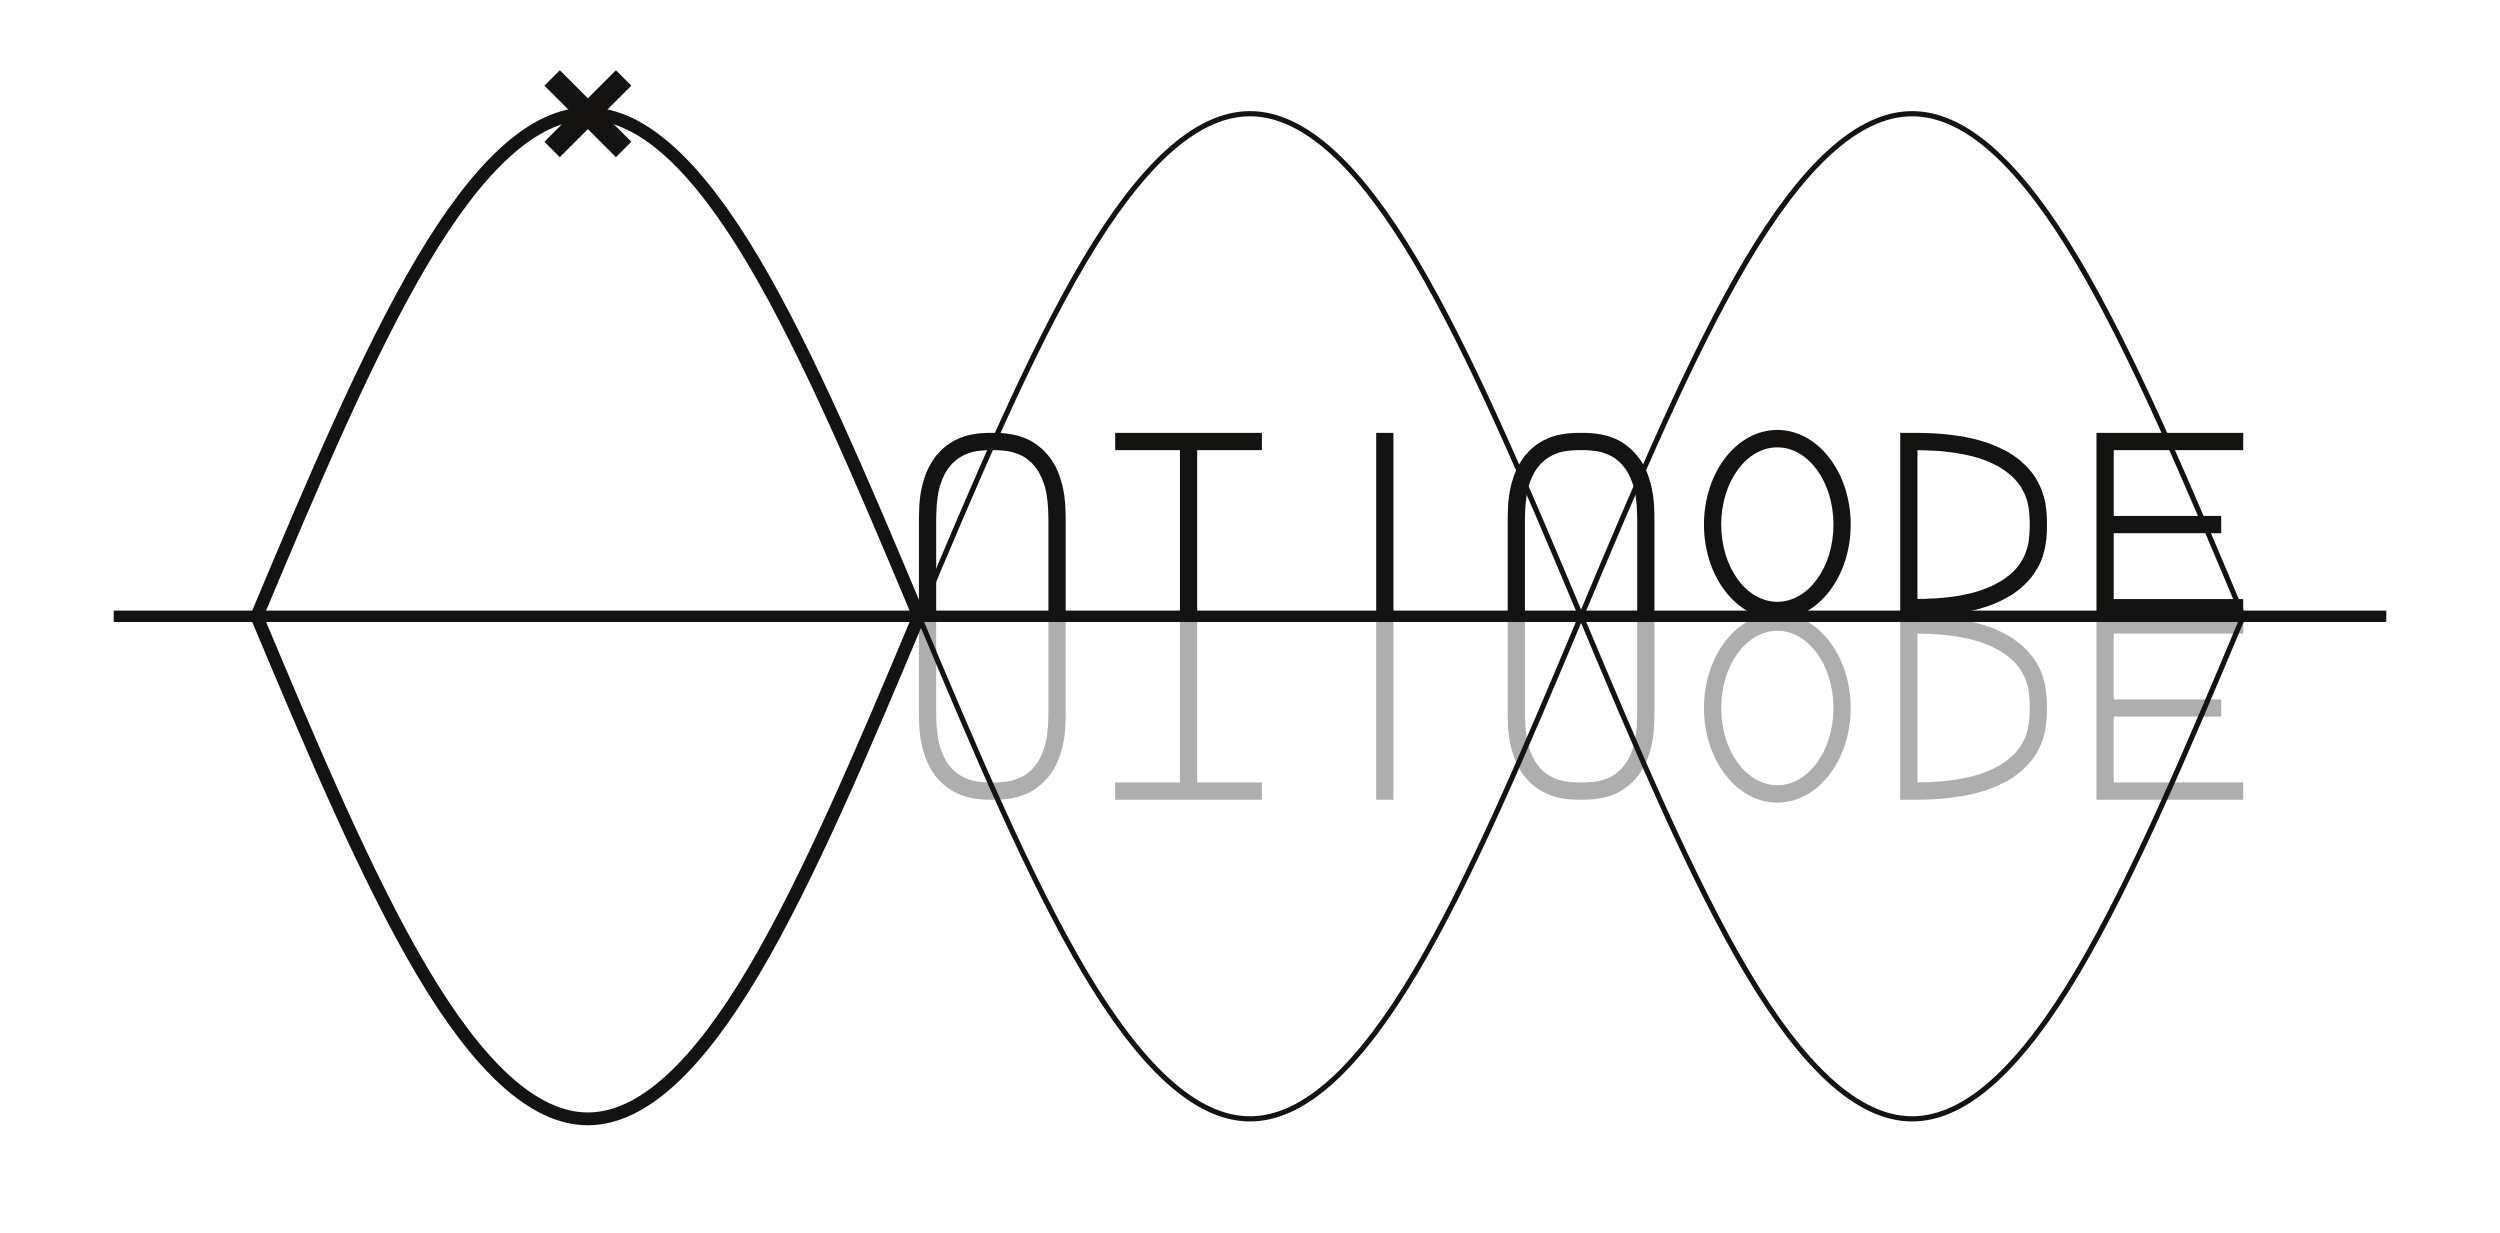
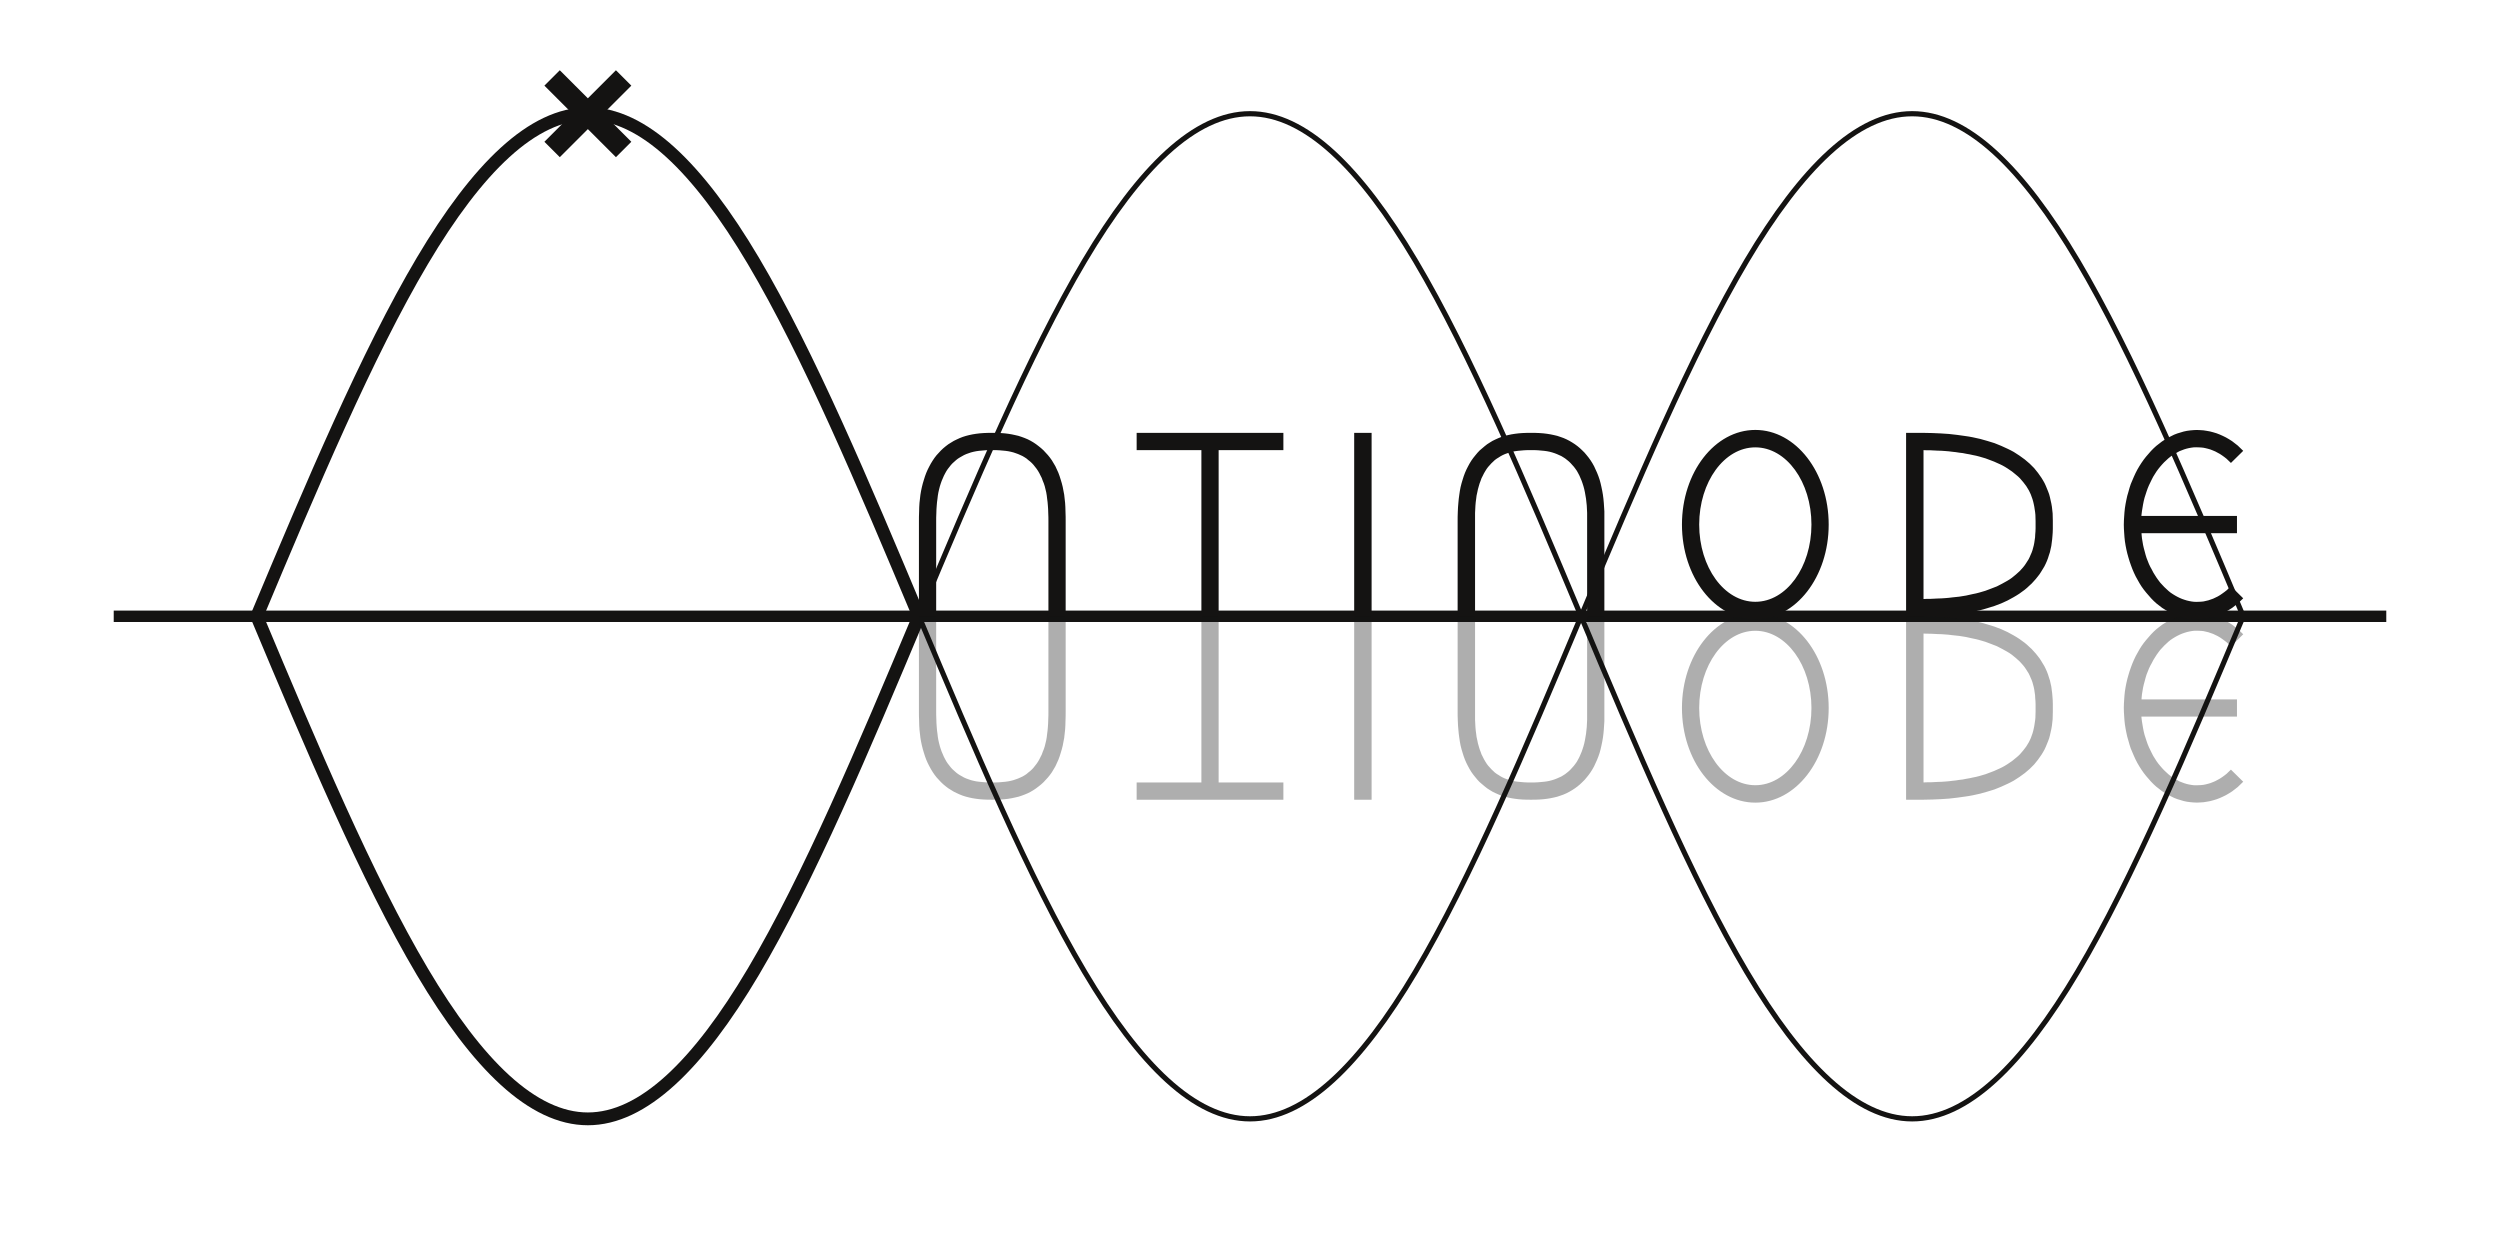
<svg xmlns="http://www.w3.org/2000/svg" width="1363" height="672" fill="#141312" viewBox="-140 -336 1363 672">
  <path fill="none" stroke="#141312" stroke-width="6.98" d="M0 0c30.08 71.73 60.17 143.02 90.25 193.75C120.33 244.47 150.42 274 180.5 274s60.17-29.53 90.25-80.25C300.83 143.02 330.92 71.73 361 0c-30.08-71.73-60.17-143.02-90.25-193.75C240.67-244.47 210.58-274 180.5-274s-60.17 29.53-90.25 80.25C60.17-143.02 30.08-71.73 0 0Z" />
  <path fill="none" stroke="#141312" stroke-width="2.83" d="M361 0c30.08 71.73 60.17 143.02 90.25 193.75C481.33 244.47 511.42 274 541.5 274s60.17-29.53 90.25-80.25C661.83 143.02 691.92 71.73 722 0c-30.08-71.73-60.17-143.02-90.25-193.75C601.67-244.47 571.58-274 541.5-274s-60.17 29.53-90.25 80.25C421.17-143.02 391.08-71.73 361 0Zm361 0c30.08 71.73 60.17 143.02 90.25 193.75C842.33 244.47 872.42 274 902.5 274s60.17-29.53 90.25-80.25C1022.83 143.02 1052.92 71.73 1083 0c-30.08-71.73-60.17-143.02-90.25-193.75C962.67-244.47 932.58-274 902.5-274s-60.17 29.53-90.25 80.25C782.17-143.02 752.08-71.73 722 0Z" />
  <path fill="none" stroke="#141312" stroke-width="6.22" d="M-78 0h1239" />
  <path fill="none" stroke="#141312" stroke-width="11.87" d="m161-293.5 39 39m-39 0 39-39" />
-   <path fill-opacity=".34" d="M361 0v52h9.4V0Zm70.6 0v52h9.4V0Zm0 52c0 .7 0 3-.1 4.4 0 1.4-.1 2.7-.2 4s-.2 2.5-.4 3.7c-.1 1.2-.3 2.4-.5 3.5-.3 1.2-.5 2.2-.8 3.3s-.7 2.1-1.1 3c-.3 1-.7 2-1.2 2.8-.4.9-.9 1.8-1.4 2.6s-1 1.5-1.6 2.2a16.3 16.3 0 0 1-3.7 3.7c-.6.6-1.3 1.1-2 1.5-.8.5-1.5.9-2.3 1.2-.8.4-1.6.7-2.5 1-.8.3-1.7.6-2.7.8-.9.2-1.9.4-2.9.5-1.1.1-2.1.2-3.3.3s-2.6.1-3.9.1-2.7 0-4-.1c-1.2-.1-2.2-.2-3.3-.3-1-.1-2-.3-2.9-.5-1-.2-1.9-.5-2.7-.8-.9-.3-1.7-.6-2.5-1s-1.5-.8-2.3-1.3c-.7-.4-1.4-.9-2-1.4-.7-.6-1.4-1.2-2-1.8s-1.2-1.3-1.7-2c-.6-.7-1.1-1.4-1.6-2.2s-.9-1.7-1.4-2.6c-.4-.8-.8-1.8-1.2-2.8-.3-.9-.7-1.9-1-3-.3-1-.5-2.1-.8-3.3-.2-1.1-.4-2.3-.5-3.5-.2-1.2-.3-2.4-.4-3.7s-.2-2.6-.2-3.9c-.1-1.4-.1-3.7-.1-4.4H361c0 .9 0 3.5.1 5.1 0 1.6.1 3.2.2 4.7.2 1.5.3 3 .5 4.4s.5 2.9.8 4.2c.3 1.4.7 2.7 1.1 4s.8 2.6 1.3 3.8 1 2.3 1.6 3.4c.6 1.2 1.2 2.2 1.9 3.3.6 1 1.4 2 2.1 2.9.8.9 1.6 1.8 2.4 2.6s1.7 1.6 2.6 2.3c.9.8 1.9 1.4 2.9 2 1 .7 2 1.2 3.1 1.7 1 .5 2.2 1 3.3 1.4s2.3.7 3.5 1 2.5.5 3.8.7 2.6.3 4.1.4 3.1.1 4.7.1c1.5 0 3.2 0 4.6-.1 1.5-.1 2.8-.2 4.1-.4s2.5-.4 3.7-.7c1.3-.2 2.4-.6 3.6-1 1.1-.4 2.2-.8 3.3-1.3s2.1-1.1 3.1-1.7 1.9-1.3 2.8-2c1-.7 1.8-1.5 2.7-2.3.8-.8 1.6-1.7 2.4-2.6s1.5-1.9 2.2-2.9c.6-1 1.3-2.1 1.9-3.2.5-1.2 1.1-2.3 1.6-3.5s.9-2.5 1.3-3.8.8-2.6 1.1-4 .5-2.8.8-4.2c.2-1.5.3-2.9.5-4.5.1-1.5.2-3 .2-4.6.1-1.7.1-4.3.1-5.2Zm36.4 48h80v-9.4h-80ZM503.3 0v100h9.4V0Zm107 0v100h9.4V0ZM682 0v52h9.4V0Zm70.6 0v52h9.4V0Zm0 52c0 .7 0 3-.1 4.4 0 1.4-.1 2.7-.2 4s-.2 2.5-.4 3.7c-.1 1.2-.3 2.4-.5 3.5-.3 1.2-.5 2.2-.8 3.3s-.7 2.1-1.1 3c-.3 1-.7 2-1.2 2.8-.4.9-.9 1.8-1.4 2.6s-1 1.5-1.6 2.2a16.3 16.3 0 0 1-3.7 3.7c-.6.6-1.3 1.1-2 1.5-.8.5-1.5.9-2.3 1.2-.8.4-1.6.7-2.5 1-.8.3-1.7.6-2.7.8-.9.2-1.9.4-2.9.5-1.1.1-2.1.2-3.3.3s-2.6.1-3.9.1-2.7 0-4-.1c-1.2-.1-2.2-.2-3.3-.3-1-.1-2-.3-2.9-.5-1-.2-1.9-.5-2.7-.8-.9-.3-1.7-.6-2.5-1s-1.5-.8-2.3-1.3c-.7-.4-1.4-.9-2-1.4-.7-.6-1.4-1.2-2-1.8s-1.2-1.3-1.7-2c-.6-.7-1.1-1.4-1.6-2.2s-.9-1.7-1.4-2.6c-.4-.8-.8-1.8-1.2-2.8-.3-.9-.7-1.9-1-3-.3-1-.5-2.1-.8-3.3-.2-1.1-.4-2.3-.5-3.5-.2-1.2-.3-2.4-.4-3.7s-.2-2.6-.2-3.9c-.1-1.4-.1-3.7-.1-4.4H682c0 .9 0 3.5.1 5.1 0 1.6.1 3.2.2 4.7.2 1.5.3 3 .5 4.4s.5 2.9.8 4.2c.3 1.4.7 2.7 1.1 4s.8 2.6 1.3 3.8 1 2.3 1.6 3.4c.6 1.2 1.2 2.2 1.9 3.3.6 1 1.4 2 2.1 2.9.8.9 1.6 1.8 2.4 2.6s1.7 1.6 2.6 2.3c.9.8 1.9 1.4 2.9 2 1 .7 2 1.2 3.1 1.7 1 .5 2.2 1 3.3 1.4s2.3.7 3.5 1 2.5.5 3.8.7 2.6.3 4.1.4 3.1.1 4.7.1c1.5 0 3.2 0 4.6-.1 1.5-.1 2.8-.2 4.1-.4s2.5-.4 3.7-.7c1.3-.2 2.4-.6 3.6-1 1.1-.4 2.2-.8 3.3-1.3s2.1-1.1 3.1-1.7 1.9-1.3 2.8-2c1-.7 1.8-1.5 2.7-2.3.8-.8 1.6-1.7 2.4-2.6s1.5-1.9 2.2-2.9c.6-1 1.3-2.1 1.9-3.2.5-1.2 1.1-2.3 1.6-3.5s.9-2.5 1.3-3.8.8-2.6 1.1-4 .5-2.8.8-4.2c.2-1.5.3-2.9.5-4.5.1-1.5.2-3 .2-4.6.1-1.7.1-4.3.1-5.2ZM869 50c0-28.5-17.9-51.6-40-51.6S789 21.5 789 50s17.9 51.6 40 51.6 40-23.1 40-51.6m-9.4 0c0 23.3-13.7 42.1-30.6 42.1S798.4 73.3 798.4 50 812.1 7.9 829 7.9s30.6 18.8 30.6 42.1M896 0v100h9.4V0Zm4.7 100h4.9c1.6 0 3.1-.1 4.7-.1 1.5-.1 3-.1 4.5-.2q2.4-.15 4.5-.3c1.5-.2 3-.3 4.4-.5 1.5-.2 2.9-.4 4.3-.6 1.5-.2 2.9-.4 4.2-.7 1.4-.3 2.8-.6 4.1-.9 1.4-.4 2.7-.7 4-1.1s2.6-.8 3.8-1.2c1.3-.5 2.5-1 3.7-1.5s2.4-1 3.5-1.6c1.2-.5 2.3-1.1 3.4-1.7 1-.7 2.1-1.3 3.1-2s1.9-1.4 2.9-2.1c.9-.7 1.8-1.5 2.6-2.3q1.35-1.2 2.4-2.4c.8-.9 1.5-1.7 2.2-2.6s1.3-1.8 1.9-2.7c.6-1 1.1-1.9 1.6-2.9s1-2 1.4-3 .8-2.1 1.1-3.1q.6-1.65.9-3.3c.3-1.1.5-2.3.6-3.5.2-1.1.3-2.3.4-3.6s.2-2.5.2-3.9v-4.5c0-1.4-.1-2.7-.2-3.9-.1-1.3-.2-2.5-.4-3.7s-.4-2.3-.6-3.4q-.45-1.8-.9-3.3c-.3-1.1-.7-2.2-1.1-3.2-.5-1-.9-2-1.4-3-.6-.9-1.1-1.9-1.7-2.8-.6-1-1.2-1.9-1.9-2.7-.7-.9-1.4-1.8-2.2-2.6s-1.6-1.7-2.4-2.4c-.9-.8-1.7-1.6-2.7-2.3-.9-.7-1.8-1.4-2.8-2.1s-2.1-1.3-3.2-1.9q-1.5-.9-3.3-1.8c-1.1-.5-2.3-1.1-3.5-1.6s-2.4-.9-3.7-1.4c-1.2-.4-2.5-.8-3.8-1.2s-2.6-.8-4-1.1c-1.3-.3-2.7-.6-4-.9-1.4-.3-2.8-.5-4.2-.7-1.5-.3-2.9-.4-4.3-.6-1.5-.2-2.9-.3-4.4-.5l-4.5-.3c-1.5-.1-3-.1-4.6-.2-1.5 0-3-.1-4.6-.1h-4.9v9.4h4.3c1.4.1 2.8.1 4.2.1 1.4.1 2.7.1 4.1.2 1.3 0 2.6.1 3.9.2s2.6.2 3.9.4c1.3.1 2.6.3 3.8.4 1.3.2 2.5.4 3.7.6 1.3.3 2.5.5 3.7.8 1.2.2 2.3.5 3.5.8 1.1.3 2.3.7 3.4 1 1.1.4 2.2.8 3.2 1.2 1.1.4 2.1.8 3.1 1.2 1 .5 2 1 2.9 1.5l2.7 1.5c.9.5 1.7 1.1 2.5 1.7s1.6 1.2 2.3 1.8 1.4 1.3 2.1 1.9c.6.7 1.2 1.3 1.8 2 .5.7 1.1 1.4 1.6 2.2.5.7.9 1.5 1.3 2.2.5.8.8 1.6 1.2 2.4.3.8.7 1.6.9 2.5.3.8.6 1.7.8 2.6.2 1 .4 1.9.5 2.9s.2 2 .3 3.1c.1 1 .1 2.2.2 3.4v3.9c-.1 1.2-.1 2.3-.2 3.4 0 1.1-.1 2.1-.3 3.1-.1.9-.3 1.9-.5 2.8s-.4 1.8-.7 2.7c-.3.8-.6 1.7-.9 2.5-.4.8-.8 1.6-1.2 2.3-.4.8-.8 1.5-1.3 2.3-.5.7-1.1 1.4-1.6 2.1l-1.8 2.1c-.7.6-1.4 1.3-2.1 1.9s-1.5 1.2-2.3 1.8-1.6 1.2-2.5 1.7c-.8.6-1.7 1.1-2.7 1.6-.9.5-1.9 1-2.9 1.4-1 .5-2 .9-3.1 1.3-1 .4-2.1.8-3.2 1.2-1.1.3-2.3.6-3.4 1-1.2.3-2.4.6-3.5.8-1.2.3-2.4.5-3.7.7-1.2.3-2.4.5-3.7.6-1.3.2-2.5.4-3.8.5-1.3.2-2.6.3-3.9.4s-2.7.2-4 .2c-1.3.1-2.7.1-4.1.2-1.3 0-2.7 0-4.1.1h-4.4ZM1003 0v100h9.4V0Zm4.7 100h75.3v-9.4h-75.3Zm0-90.6h75.3V0h-75.3Zm0 45.3h63.3v-9.4h-63.3Z" />
-   <path d="M361 0v-52h9.4V0Zm70.6 0v-52h9.4V0Zm0-52c0-.7 0-3-.1-4.4 0-1.4-.1-2.7-.2-4s-.2-2.5-.4-3.7c-.1-1.2-.3-2.4-.5-3.5-.3-1.2-.5-2.2-.8-3.3s-.7-2.1-1.1-3c-.3-1-.7-2-1.2-2.8-.4-.9-.9-1.8-1.4-2.6s-1-1.5-1.6-2.2a16.3 16.3 0 0 0-3.7-3.7c-.6-.6-1.3-1.1-2-1.5-.8-.5-1.5-.9-2.3-1.2-.8-.4-1.6-.7-2.5-1-.8-.3-1.7-.6-2.7-.8-.9-.2-1.9-.4-2.9-.5-1.1-.1-2.1-.2-3.3-.3s-2.6-.1-3.9-.1-2.7 0-4 .1c-1.2.1-2.2.2-3.3.3-1 .1-2 .3-2.9.5-1 .2-1.9.5-2.7.8-.9.3-1.7.6-2.5 1s-1.5.8-2.3 1.3c-.7.4-1.4.9-2 1.4-.7.6-1.4 1.2-2 1.8s-1.2 1.3-1.7 2c-.6.7-1.1 1.4-1.6 2.2s-.9 1.7-1.4 2.6c-.4.8-.8 1.8-1.2 2.8-.3.9-.7 1.9-1 3-.3 1-.5 2.1-.8 3.3-.2 1.1-.4 2.3-.5 3.5-.2 1.2-.3 2.4-.4 3.7s-.2 2.6-.2 3.9c-.1 1.4-.1 3.7-.1 4.4H361c0-.9 0-3.5.1-5.1 0-1.6.1-3.2.2-4.7.2-1.5.3-3 .5-4.4s.5-2.9.8-4.2c.3-1.4.7-2.7 1.1-4s.8-2.6 1.3-3.8 1-2.3 1.6-3.4c.6-1.2 1.2-2.2 1.9-3.3.6-1 1.4-2 2.1-2.9.8-.9 1.6-1.8 2.4-2.6s1.7-1.6 2.6-2.3c.9-.8 1.9-1.4 2.9-2 1-.7 2-1.2 3.1-1.7 1-.5 2.2-1 3.3-1.4s2.3-.7 3.5-1 2.5-.5 3.8-.7 2.6-.3 4.1-.4 3.1-.1 4.7-.1c1.5 0 3.2 0 4.6.1 1.5.1 2.8.2 4.1.4s2.5.4 3.7.7c1.3.2 2.4.6 3.6 1 1.1.4 2.2.8 3.3 1.3s2.1 1.1 3.1 1.7 1.9 1.3 2.8 2c1 .7 1.8 1.5 2.7 2.3.8.8 1.6 1.7 2.4 2.6s1.5 1.9 2.2 2.9c.6 1 1.3 2.1 1.9 3.2.5 1.2 1.1 2.3 1.6 3.5s.9 2.5 1.3 3.8.8 2.6 1.1 4 .5 2.8.8 4.2c.2 1.5.3 2.9.5 4.5.1 1.5.2 3 .2 4.6.1 1.7.1 4.3.1 5.2Zm36.4-48h80v9.4h-80ZM503.3 0v-100h9.4V0Zm107 0v-100h9.4V0ZM682 0v-52h9.4V0Zm70.6 0v-52h9.4V0Zm0-52c0-.7 0-3-.1-4.4 0-1.4-.1-2.7-.2-4s-.2-2.5-.4-3.7c-.1-1.2-.3-2.4-.5-3.5-.3-1.2-.5-2.2-.8-3.3s-.7-2.1-1.1-3c-.3-1-.7-2-1.2-2.8-.4-.9-.9-1.8-1.4-2.6s-1-1.5-1.6-2.2a16.3 16.3 0 0 0-3.7-3.7c-.6-.6-1.3-1.1-2-1.5-.8-.5-1.5-.9-2.3-1.2-.8-.4-1.6-.7-2.5-1-.8-.3-1.7-.6-2.7-.8-.9-.2-1.9-.4-2.9-.5-1.1-.1-2.1-.2-3.3-.3s-2.6-.1-3.9-.1-2.7 0-4 .1c-1.2.1-2.2.2-3.3.3-1 .1-2 .3-2.9.5-1 .2-1.9.5-2.7.8-.9.3-1.7.6-2.5 1s-1.5.8-2.3 1.3c-.7.4-1.4.9-2 1.4-.7.6-1.4 1.2-2 1.8s-1.2 1.3-1.7 2c-.6.7-1.1 1.4-1.6 2.2s-.9 1.7-1.4 2.6c-.4.8-.8 1.8-1.2 2.8-.3.9-.7 1.9-1 3-.3 1-.5 2.1-.8 3.3-.2 1.1-.4 2.3-.5 3.5-.2 1.2-.3 2.4-.4 3.7s-.2 2.6-.2 3.9c-.1 1.4-.1 3.7-.1 4.4H682c0-.9 0-3.5.1-5.1 0-1.6.1-3.2.2-4.7.2-1.5.3-3 .5-4.4s.5-2.9.8-4.2c.3-1.4.7-2.7 1.1-4s.8-2.6 1.3-3.8 1-2.3 1.6-3.4c.6-1.2 1.2-2.2 1.9-3.3.6-1 1.4-2 2.1-2.9.8-.9 1.6-1.8 2.4-2.6s1.7-1.6 2.6-2.3c.9-.8 1.9-1.4 2.9-2 1-.7 2-1.2 3.1-1.7 1-.5 2.2-1 3.3-1.4s2.3-.7 3.5-1 2.5-.5 3.8-.7 2.6-.3 4.1-.4 3.1-.1 4.7-.1c1.5 0 3.2 0 4.6.1 1.5.1 2.8.2 4.1.4s2.5.4 3.7.7c1.3.2 2.4.6 3.6 1 1.1.4 2.2.8 3.3 1.3s2.1 1.1 3.1 1.7 1.9 1.3 2.8 2c1 .7 1.8 1.5 2.7 2.3.8.8 1.6 1.7 2.4 2.6s1.5 1.9 2.2 2.9c.6 1 1.3 2.1 1.9 3.2.5 1.2 1.1 2.3 1.6 3.5s.9 2.5 1.3 3.8.8 2.6 1.1 4 .5 2.8.8 4.2c.2 1.5.3 2.9.5 4.5.1 1.5.2 3 .2 4.6.1 1.7.1 4.3.1 5.2ZM869-50c0 28.5-17.9 51.6-40 51.6S789-21.5 789-50s17.9-51.6 40-51.6 40 23.1 40 51.6m-9.4 0c0-23.3-13.7-42.1-30.6-42.1S798.4-73.3 798.4-50 812.1-7.9 829-7.9s30.6-18.8 30.6-42.1M896 0v-100h9.4V0Zm4.7-100h4.9c1.6 0 3.1.1 4.7.1 1.5.1 3 .1 4.5.2q2.4.15 4.5.3c1.5.2 3 .3 4.4.5 1.5.2 2.9.4 4.3.6 1.5.2 2.9.4 4.2.7 1.4.3 2.8.6 4.1.9 1.4.4 2.7.7 4 1.1s2.6.8 3.8 1.2c1.3.5 2.5 1 3.7 1.5s2.4 1 3.5 1.6c1.2.5 2.3 1.1 3.4 1.7 1 .7 2.1 1.3 3.1 2s1.9 1.4 2.9 2.1c.9.7 1.8 1.5 2.6 2.3q1.35 1.2 2.4 2.4c.8.9 1.5 1.7 2.2 2.6s1.3 1.8 1.9 2.7c.6 1 1.1 1.9 1.6 2.9s1 2 1.4 3 .8 2.1 1.1 3.1q.6 1.65.9 3.3c.3 1.1.5 2.3.6 3.5.2 1.1.3 2.3.4 3.6s.2 2.5.2 3.9v4.5c0 1.4-.1 2.7-.2 3.9-.1 1.3-.2 2.5-.4 3.7s-.4 2.3-.6 3.4q-.45 1.8-.9 3.3c-.3 1.1-.7 2.2-1.1 3.2-.5 1-.9 2-1.4 3-.6.9-1.1 1.9-1.7 2.8-.6 1-1.2 1.9-1.9 2.7-.7.9-1.4 1.8-2.2 2.6s-1.6 1.7-2.4 2.4c-.9.8-1.7 1.6-2.7 2.3-.9.7-1.8 1.4-2.8 2.1s-2.1 1.3-3.2 1.9q-1.5.9-3.3 1.8c-1.1.5-2.3 1.1-3.5 1.6s-2.4.9-3.7 1.4c-1.2.4-2.5.8-3.8 1.2s-2.6.8-4 1.1c-1.3.3-2.7.6-4 .9-1.4.3-2.8.5-4.2.7-1.5.3-2.9.4-4.3.6-1.5.2-2.9.3-4.4.5l-4.5.3c-1.5.1-3 .1-4.6.2-1.5 0-3 .1-4.6.1h-4.9v-9.4h4.3c1.4-.1 2.8-.1 4.2-.1 1.4-.1 2.7-.1 4.1-.2 1.3 0 2.6-.1 3.9-.2s2.6-.2 3.9-.4c1.3-.1 2.6-.3 3.8-.4 1.3-.2 2.5-.4 3.7-.6 1.3-.3 2.5-.5 3.7-.8 1.2-.2 2.3-.5 3.5-.8 1.1-.3 2.3-.7 3.4-1 1.1-.4 2.2-.8 3.2-1.2 1.1-.4 2.1-.8 3.1-1.2 1-.5 2-1 2.9-1.5l2.7-1.5c.9-.5 1.7-1.1 2.5-1.7s1.6-1.2 2.3-1.8 1.4-1.3 2.1-1.9c.6-.7 1.2-1.3 1.8-2 .5-.7 1.1-1.4 1.6-2.2.5-.7.9-1.5 1.3-2.2.5-.8.8-1.6 1.2-2.4.3-.8.7-1.6.9-2.5.3-.8.6-1.7.8-2.6.2-1 .4-1.9.5-2.9s.2-2 .3-3.1c.1-1 .1-2.2.2-3.4v-3.9c-.1-1.2-.1-2.3-.2-3.4 0-1.1-.1-2.1-.3-3.1-.1-.9-.3-1.9-.5-2.8s-.4-1.8-.7-2.7c-.3-.8-.6-1.7-.9-2.5-.4-.8-.8-1.6-1.2-2.3-.4-.8-.8-1.5-1.3-2.3-.5-.7-1.1-1.4-1.6-2.1l-1.8-2.1c-.7-.6-1.4-1.3-2.1-1.9s-1.5-1.2-2.3-1.8-1.6-1.2-2.5-1.7c-.8-.6-1.7-1.1-2.7-1.6-.9-.5-1.9-1-2.9-1.4-1-.5-2-.9-3.1-1.3-1-.4-2.1-.8-3.2-1.2-1.1-.3-2.3-.6-3.4-1-1.2-.3-2.4-.6-3.5-.8-1.2-.3-2.4-.5-3.7-.7-1.2-.3-2.4-.5-3.7-.6-1.3-.2-2.5-.4-3.8-.5-1.3-.2-2.6-.3-3.9-.4s-2.7-.2-4-.2c-1.3-.1-2.7-.1-4.1-.2-1.3 0-2.7 0-4.1-.1h-4.4ZM1003 0v-100h9.4V0Zm4.7-100h75.3v9.4h-75.3Zm0 90.6h75.3V0h-75.3Zm0-45.3h63.3v9.4h-63.3Z" />
+   <path fill-opacity=".34" d="M361 0v52h9.4V0Zm70.6 0v52h9.4V0Zm0 52c0 .7 0 3-.1 4.4 0 1.4-.1 2.7-.2 4s-.2 2.5-.4 3.7c-.1 1.2-.3 2.4-.5 3.5-.3 1.2-.5 2.2-.8 3.3s-.7 2.1-1.1 3c-.3 1-.7 2-1.2 2.8-.4.9-.9 1.8-1.4 2.6s-1 1.5-1.6 2.2a16.3 16.3 0 0 1-3.7 3.7c-.6.6-1.3 1.1-2 1.5-.8.5-1.5.9-2.3 1.2-.8.4-1.6.7-2.5 1-.8.3-1.7.6-2.7.8-.9.2-1.9.4-2.9.5-1.1.1-2.1.2-3.3.3s-2.6.1-3.9.1-2.7 0-4-.1c-1.2-.1-2.2-.2-3.3-.3-1-.1-2-.3-2.9-.5-1-.2-1.9-.5-2.7-.8-.9-.3-1.7-.6-2.5-1s-1.5-.8-2.3-1.3c-.7-.4-1.4-.9-2-1.4-.7-.6-1.4-1.2-2-1.8s-1.2-1.3-1.7-2c-.6-.7-1.1-1.4-1.6-2.2s-.9-1.7-1.4-2.6c-.4-.8-.8-1.8-1.2-2.8-.3-.9-.7-1.9-1-3-.3-1-.5-2.1-.8-3.3-.2-1.1-.4-2.3-.5-3.5-.2-1.2-.3-2.4-.4-3.7s-.2-2.6-.2-3.9c-.1-1.4-.1-3.7-.1-4.4H361c0 .9 0 3.5.1 5.1 0 1.6.1 3.2.2 4.7.2 1.5.3 3 .5 4.4s.5 2.9.8 4.2c.3 1.4.7 2.7 1.1 4s.8 2.6 1.3 3.8 1 2.3 1.6 3.4c.6 1.2 1.2 2.2 1.9 3.3.6 1 1.4 2 2.1 2.9.8.9 1.6 1.8 2.4 2.6s1.7 1.6 2.6 2.3c.9.8 1.9 1.4 2.9 2 1 .7 2 1.2 3.1 1.7 1 .5 2.2 1 3.3 1.4s2.3.7 3.5 1 2.5.5 3.8.7 2.6.3 4.1.4 3.1.1 4.7.1c1.5 0 3.2 0 4.6-.1 1.5-.1 2.8-.2 4.1-.4s2.5-.4 3.7-.7c1.3-.2 2.4-.6 3.6-1 1.1-.4 2.2-.8 3.3-1.3s2.1-1.1 3.1-1.7 1.9-1.3 2.8-2c1-.7 1.8-1.5 2.7-2.3.8-.8 1.6-1.7 2.4-2.6s1.5-1.9 2.2-2.9c.6-1 1.3-2.1 1.9-3.2.5-1.2 1.1-2.3 1.6-3.5s.9-2.5 1.3-3.8.8-2.6 1.1-4 .5-2.8.8-4.2c.2-1.5.3-2.9.5-4.5.1-1.5.2-3 .2-4.6.1-1.7.1-4.3.1-5.2Zm48.1 48h80v-9.4h-80ZM515 0v100h9.4V0Zm83.3 0v100h9.5V0Zm56.4 0v52h9.5V0Zm70.6 0v52h9.4V0Zm0 52v4.4c-.1 1.4-.1 2.7-.2 4s-.3 2.5-.4 3.7c-.2 1.2-.4 2.4-.6 3.5-.2 1.2-.5 2.2-.8 3.3s-.7 2.1-1 3c-.4 1-.8 2-1.2 2.8-.5.9-.9 1.8-1.4 2.6s-1.1 1.5-1.6 2.2c-.6.7-1.2 1.4-1.8 2s-1.2 1.2-1.9 1.7q-1.05.9-2.1 1.5c-.7.5-1.5.9-2.3 1.2-.8.4-1.6.7-2.4 1-.9.3-1.8.6-2.7.8-1 .2-1.9.4-3 .5q-1.5.15-3.3.3c-1.2.1-2.6.1-3.9.1s-2.7 0-3.9-.1q-1.8-.15-3.3-.3c-1.1-.1-2.1-.3-3-.5s-1.8-.5-2.7-.8-1.7-.6-2.5-1-1.5-.8-2.2-1.3c-.8-.4-1.4-.9-2.1-1.4-.7-.6-1.3-1.2-1.9-1.8s-1.2-1.3-1.8-2c-.5-.7-1.1-1.4-1.5-2.2-.5-.8-1-1.7-1.4-2.6-.5-.8-.9-1.8-1.2-2.8-.4-.9-.7-1.9-1-3-.3-1-.6-2.1-.8-3.3-.3-1.1-.5-2.3-.6-3.5-.2-1.2-.3-2.4-.4-3.7s-.1-2.6-.2-3.9V52h-9.5c0 .9 0 3.5.1 5.1s.1 3.2.3 4.7c.1 1.5.3 3 .5 4.4s.4 2.9.7 4.2c.3 1.4.7 2.7 1.1 4s.8 2.6 1.3 3.8 1 2.3 1.6 3.4c.6 1.2 1.2 2.2 1.9 3.3.7 1 1.4 2 2.2 2.9.7.9 1.5 1.8 2.3 2.6.9.8 1.8 1.6 2.7 2.3.9.8 1.8 1.4 2.8 2 1 .7 2 1.2 3.1 1.7s2.2 1 3.3 1.4c1.2.4 2.3.7 3.6 1 1.2.3 2.4.5 3.8.7 1.3.2 2.6.3 4 .4 1.5.1 3.2.1 4.7.1 1.6 0 3.2 0 4.6-.1 1.5-.1 2.8-.2 4.1-.4s2.6-.4 3.8-.7c1.2-.2 2.4-.6 3.5-1 1.2-.4 2.3-.8 3.3-1.3 1.1-.5 2.1-1.1 3.1-1.7s2-1.3 2.9-2 1.8-1.5 2.6-2.3c.9-.8 1.7-1.7 2.4-2.6.8-.9 1.5-1.9 2.2-2.9s1.3-2.1 1.9-3.2c.6-1.2 1.1-2.3 1.6-3.5s1-2.5 1.4-3.8.7-2.6 1-4 .6-2.8.8-4.2c.2-1.5.4-2.9.5-4.5.1-1.5.2-3 .3-4.6V52ZM857 50c0-28.5-17.9-51.6-40-51.6S777 21.5 777 50s17.9 51.6 40 51.6 40-23.1 40-51.6m-9.4 0c0 23.3-13.7 42.1-30.6 42.1S786.4 73.3 786.4 50 800.1 7.9 817 7.9s30.6 18.8 30.6 42.1m51.6-50v100h9.5V0Zm4.7 100h4.9c1.6 0 3.2-.1 4.7-.1 1.5-.1 3.1-.1 4.6-.2l4.5-.3c1.4-.2 2.9-.3 4.4-.5 1.4-.2 2.8-.4 4.3-.6 1.4-.2 2.8-.4 4.2-.7s2.7-.6 4.1-.9c1.3-.4 2.6-.7 3.9-1.1l3.9-1.2c1.2-.5 2.5-1 3.7-1.5s2.3-1 3.5-1.6c1.1-.5 2.2-1.1 3.3-1.7 1.1-.7 2.1-1.3 3.1-2s2-1.4 2.9-2.1 1.8-1.5 2.7-2.3l2.4-2.4c.7-.9 1.4-1.7 2.1-2.6s1.3-1.8 1.9-2.7c.6-1 1.2-1.9 1.7-2.9s.9-2 1.3-3c.5-1 .8-2.1 1.2-3.1.3-1.1.6-2.2.8-3.3.3-1.1.5-2.3.7-3.5.1-1.1.3-2.3.4-3.6 0-1.3.1-2.5.1-3.9v-4.5c0-1.4-.1-2.7-.2-3.9-.1-1.3-.2-2.5-.4-3.7-.1-1.2-.3-2.3-.6-3.4q-.3-1.8-.9-3.3c-.3-1.1-.7-2.2-1.1-3.2s-.9-2-1.4-3c-.5-.9-1.1-1.9-1.7-2.8-.6-1-1.2-1.9-1.9-2.7-.7-.9-1.4-1.8-2.2-2.6-.7-.8-1.5-1.7-2.4-2.4-.8-.8-1.7-1.6-2.6-2.3-1-.7-1.9-1.4-2.9-2.1s-2.1-1.3-3.1-1.9l-3.3-1.8c-1.2-.5-2.4-1.1-3.5-1.6-1.2-.5-2.5-.9-3.7-1.4l-3.9-1.2c-1.3-.4-2.6-.8-3.9-1.1-1.4-.3-2.7-.6-4.1-.9s-2.8-.5-4.2-.7c-1.4-.3-2.9-.4-4.3-.6-1.5-.2-2.9-.3-4.4-.5L918 .3c-1.5-.1-3-.1-4.5-.2-1.6 0-3.1-.1-4.7-.1h-4.9v9.4h4.4c1.4.1 2.7.1 4.1.1 1.4.1 2.7.1 4.1.2 1.3 0 2.6.1 4 .2 1.3.1 2.6.2 3.9.4 1.2.1 2.5.3 3.8.4 1.2.2 2.5.4 3.7.6 1.2.3 2.4.5 3.6.8 1.2.2 2.4.5 3.5.8 1.2.3 2.3.7 3.4 1 1.1.4 2.2.8 3.2 1.2 1.1.4 2.1.8 3.1 1.2 1 .5 2 1 2.9 1.5q1.5.75 2.7 1.5c.9.5 1.8 1.1 2.6 1.7.7.6 1.5 1.2 2.2 1.8s1.4 1.3 2.1 1.9c.6.7 1.2 1.3 1.8 2s1.1 1.4 1.6 2.2c.5.7.9 1.5 1.4 2.2.4.8.8 1.6 1.1 2.4.4.8.7 1.6 1 2.5.2.8.5 1.7.7 2.6.2 1 .4 1.9.5 2.9.2 1 .3 2 .3 3.1.1 1 .2 2.2.2 3.4v3.9c0 1.2-.1 2.3-.1 3.4-.1 1.1-.2 2.1-.4 3.1-.1.9-.3 1.9-.5 2.8s-.4 1.8-.7 2.7c-.3.8-.6 1.7-.9 2.5-.4.8-.7 1.6-1.1 2.3-.5.8-.9 1.5-1.4 2.3-.5.7-1 1.4-1.6 2.1l-1.8 2.1c-.6.6-1.3 1.3-2.1 1.9-.7.6-1.4 1.2-2.2 1.8s-1.7 1.2-2.5 1.7c-.9.6-1.8 1.1-2.7 1.6-1 .5-2 1-3 1.4-1 .5-2 .9-3.1 1.3-1 .4-2.1.8-3.2 1.2-1.1.3-2.2.6-3.4 1-1.1.3-2.3.6-3.5.8-1.2.3-2.4.5-3.6.7-1.3.3-2.5.5-3.8.6-1.2.2-2.5.4-3.8.5-1.3.2-2.6.3-3.9.4s-2.6.2-4 .2c-1.3.1-2.7.1-4 .2-1.4 0-2.8 0-4.2.1h-4.4Zm172.4-16.4c-.4.4-1.6 1.6-2.4 2.3s-1.6 1.2-2.4 1.8-1.7 1.1-2.5 1.5c-.8.5-1.7.9-2.5 1.2-.9.4-1.8.7-2.6.9-.9.3-1.8.4-2.6.6-.9.1-1.8.2-2.7.2-.8.1-1.7 0-2.6 0-.8-.1-1.7-.2-2.6-.4s-1.7-.4-2.6-.7-1.7-.7-2.6-1c-.8-.4-1.6-.9-2.5-1.4-.8-.5-1.6-1-2.4-1.6s-1.6-1.3-2.3-2c-.8-.7-1.5-1.4-2.2-2.2-.8-.8-1.4-1.7-2.1-2.5-.7-.9-1.3-1.8-1.9-2.8-.6-.9-1.2-1.9-1.7-3-.5-1-1-2-1.5-3.1s-.9-2.2-1.3-3.4c-.4-1.1-.7-2.3-1.1-3.4-.3-1.2-.6-2.4-.8-3.6l-.6-3.6c-.2-1.3-.3-2.5-.4-3.7 0-1.3-.1-2.5-.1-3.8 0-1.2.1-2.4.2-3.7 0-1.2.2-2.4.3-3.7l.6-3.6c.3-1.2.5-2.4.9-3.6.3-1.2.6-2.3 1-3.5.4-1.1.9-2.2 1.3-3.3.5-1.1 1-2.1 1.6-3.1.5-1.1 1.1-2.1 1.7-3 .6-1 1.2-1.9 1.9-2.8.6-.9 1.3-1.7 2.1-2.5.7-.8 1.4-1.5 2.2-2.2.7-.7 1.5-1.4 2.3-2s1.7-1.1 2.5-1.6 1.7-.9 2.5-1.3 1.7-.7 2.6-1c.8-.3 1.7-.5 2.6-.7s1.7-.3 2.6-.4c.9 0 1.8-.1 2.6 0 .9 0 1.8.1 2.6.2.9.2 1.8.4 2.6.6.9.3 1.8.6 2.6.9.9.4 1.7.8 2.5 1.2.9.5 1.7 1 2.5 1.6.8.5 1.6 1.2 2.4 1.8.8.7 1.9 1.8 2.3 2.2l6.7-6.6c-.5-.5-1.9-1.9-2.9-2.8-1-.8-2-1.6-3.1-2.4-1.1-.7-2.2-1.4-3.3-2s-2.2-1.1-3.3-1.6c-1.2-.5-2.3-.9-3.5-1.3-1.2-.3-2.4-.6-3.6-.8-1.1-.2-2.3-.3-3.6-.4q-1.8-.15-3.6 0c-1.2 0-2.4.2-3.6.4s-2.3.5-3.5.8c-1.2.4-2.4.8-3.5 1.3-1.2.4-2.3 1-3.4 1.6s-2.2 1.3-3.3 2c-1 .8-2.1 1.6-3.1 2.4-1 .9-2 1.8-2.9 2.8s-1.8 2-2.7 3.1c-.9 1-1.7 2.2-2.5 3.3-.8 1.2-1.5 2.4-2.2 3.7-.7 1.2-1.4 2.5-2 3.9-.6 1.3-1.1 2.6-1.6 4s-1 2.8-1.4 4.3c-.4 1.4-.8 2.8-1.1 4.3s-.6 3-.8 4.5-.3 3-.4 4.5-.2 3-.2 4.5c0 1.6.1 3.1.2 4.6s.2 3 .4 4.5.5 3 .8 4.5c.3 1.4.6 2.9 1.1 4.3.4 1.5.8 2.9 1.3 4.3.5 1.3 1.1 2.7 1.7 4s1.2 2.7 1.9 3.9c.7 1.3 1.5 2.5 2.2 3.6.8 1.2 1.6 2.3 2.5 3.4s1.8 2.1 2.7 3.1 1.9 1.9 2.9 2.8c1 .8 2 1.6 3.1 2.4 1.1.7 2.1 1.4 3.2 2s2.3 1.2 3.4 1.7c1.2.5 2.3.9 3.5 1.2 1.2.4 2.3.7 3.5.9s2.4.3 3.6.4q1.8.15 3.6 0c1.2 0 2.5-.2 3.6-.4 1.2-.2 2.4-.4 3.6-.8 1.2-.3 2.3-.7 3.5-1.2 1.1-.5 2.3-1 3.4-1.6s2.2-1.3 3.3-2c1-.8 2-1.6 3.1-2.4 1-.9 2.5-2.4 3-2.9Zm-53.7-28.9h57v-9.4h-57Z" />
+   <path d="M361 0v-52h9.4V0Zm70.6 0v-52h9.4V0Zm0-52c0-.7 0-3-.1-4.4 0-1.4-.1-2.7-.2-4s-.2-2.5-.4-3.7c-.1-1.2-.3-2.4-.5-3.5-.3-1.2-.5-2.2-.8-3.3s-.7-2.1-1.1-3c-.3-1-.7-2-1.2-2.8-.4-.9-.9-1.8-1.4-2.6s-1-1.5-1.6-2.2a16.3 16.3 0 0 0-3.7-3.7c-.6-.6-1.3-1.1-2-1.5-.8-.5-1.5-.9-2.3-1.2-.8-.4-1.6-.7-2.5-1-.8-.3-1.7-.6-2.7-.8-.9-.2-1.9-.4-2.9-.5-1.1-.1-2.1-.2-3.3-.3s-2.6-.1-3.9-.1-2.7 0-4 .1c-1.2.1-2.2.2-3.3.3-1 .1-2 .3-2.9.5-1 .2-1.9.5-2.7.8-.9.3-1.7.6-2.5 1s-1.5.8-2.3 1.3c-.7.4-1.4.9-2 1.4-.7.6-1.4 1.2-2 1.8s-1.2 1.3-1.7 2c-.6.7-1.1 1.4-1.6 2.2s-.9 1.7-1.4 2.6c-.4.8-.8 1.8-1.2 2.8-.3.9-.7 1.9-1 3-.3 1-.5 2.1-.8 3.3-.2 1.1-.4 2.3-.5 3.5-.2 1.2-.3 2.4-.4 3.7s-.2 2.6-.2 3.9c-.1 1.4-.1 3.7-.1 4.4H361c0-.9 0-3.5.1-5.1 0-1.6.1-3.2.2-4.7.2-1.5.3-3 .5-4.4s.5-2.9.8-4.2c.3-1.4.7-2.7 1.1-4s.8-2.6 1.3-3.8 1-2.3 1.6-3.4c.6-1.2 1.2-2.2 1.9-3.3.6-1 1.4-2 2.1-2.9.8-.9 1.6-1.8 2.4-2.6s1.7-1.6 2.6-2.3c.9-.8 1.9-1.4 2.9-2 1-.7 2-1.2 3.1-1.7 1-.5 2.2-1 3.3-1.4s2.3-.7 3.5-1 2.5-.5 3.8-.7 2.6-.3 4.1-.4 3.1-.1 4.7-.1c1.5 0 3.2 0 4.6.1 1.5.1 2.8.2 4.1.4s2.5.4 3.7.7c1.3.2 2.4.6 3.6 1 1.1.4 2.2.8 3.3 1.3s2.1 1.1 3.1 1.7 1.9 1.3 2.8 2c1 .7 1.8 1.5 2.7 2.3.8.8 1.6 1.7 2.4 2.6s1.5 1.9 2.2 2.9c.6 1 1.3 2.1 1.9 3.2.5 1.2 1.1 2.3 1.6 3.5s.9 2.5 1.3 3.8.8 2.6 1.1 4 .5 2.8.8 4.2c.2 1.5.3 2.9.5 4.5.1 1.5.2 3 .2 4.6.1 1.7.1 4.3.1 5.2Zm48.1-48h80v9.4h-80ZM515 0v-100h9.4V0Zm83.3 0v-100h9.5V0Zm56.4 0v-52h9.5V0Zm70.6 0v-52h9.4V0Zm0-52v-4.4c-.1-1.4-.1-2.7-.2-4s-.3-2.5-.4-3.7c-.2-1.2-.4-2.4-.6-3.5-.2-1.2-.5-2.2-.8-3.3s-.7-2.1-1-3c-.4-1-.8-2-1.2-2.8-.5-.9-.9-1.8-1.4-2.6s-1.1-1.5-1.6-2.2c-.6-.7-1.2-1.4-1.8-2s-1.2-1.2-1.9-1.7q-1.05-.9-2.1-1.5c-.7-.5-1.5-.9-2.3-1.2-.8-.4-1.6-.7-2.4-1-.9-.3-1.8-.6-2.7-.8-1-.2-1.9-.4-3-.5q-1.5-.15-3.3-.3c-1.2-.1-2.6-.1-3.9-.1s-2.7 0-3.9.1q-1.8.15-3.3.3c-1.1.1-2.1.3-3 .5s-1.8.5-2.7.8-1.7.6-2.5 1-1.5.8-2.2 1.3c-.8.4-1.4.9-2.1 1.4-.7.6-1.3 1.2-1.9 1.8s-1.2 1.3-1.8 2c-.5.7-1.1 1.4-1.5 2.2-.5.8-1 1.7-1.4 2.6-.5.8-.9 1.8-1.2 2.8-.4.9-.7 1.9-1 3-.3 1-.6 2.1-.8 3.3-.3 1.1-.5 2.3-.6 3.5-.2 1.2-.3 2.4-.4 3.7s-.1 2.6-.2 3.9v4.4h-9.5c0-.9 0-3.5.1-5.1s.1-3.2.3-4.7c.1-1.5.3-3 .5-4.4s.4-2.9.7-4.2c.3-1.4.7-2.7 1.1-4s.8-2.6 1.3-3.8 1-2.3 1.6-3.4c.6-1.2 1.2-2.2 1.9-3.3.7-1 1.4-2 2.2-2.9.7-.9 1.5-1.8 2.3-2.6.9-.8 1.8-1.6 2.7-2.3.9-.8 1.8-1.4 2.8-2 1-.7 2-1.2 3.1-1.7s2.2-1 3.3-1.4c1.2-.4 2.3-.7 3.6-1 1.2-.3 2.4-.5 3.8-.7 1.3-.2 2.6-.3 4-.4 1.5-.1 3.2-.1 4.7-.1 1.6 0 3.2 0 4.6.1 1.5.1 2.8.2 4.1.4s2.6.4 3.8.7c1.2.2 2.4.6 3.5 1 1.2.4 2.3.8 3.3 1.3 1.1.5 2.1 1.1 3.1 1.7s2 1.3 2.9 2 1.8 1.5 2.6 2.3c.9.8 1.7 1.7 2.4 2.6.8.9 1.5 1.9 2.2 2.9s1.3 2.1 1.9 3.2c.6 1.2 1.1 2.3 1.6 3.5s1 2.5 1.4 3.8.7 2.6 1 4 .6 2.8.8 4.2c.2 1.5.4 2.9.5 4.5.1 1.5.2 3 .3 4.6v5.2ZM857-50c0 28.5-17.9 51.6-40 51.6S777-21.5 777-50s17.9-51.6 40-51.6 40 23.1 40 51.6m-9.4 0c0-23.3-13.7-42.1-30.6-42.1S786.4-73.3 786.4-50 800.1-7.9 817-7.9s30.6-18.8 30.6-42.1m51.6 50v-100h9.5V0Zm4.7-100h4.9c1.6 0 3.2.1 4.7.1 1.5.1 3.1.1 4.6.2l4.5.3c1.4.2 2.9.3 4.4.5 1.4.2 2.8.4 4.3.6 1.4.2 2.8.4 4.2.7s2.7.6 4.1.9c1.3.4 2.6.7 3.9 1.1l3.9 1.2c1.2.5 2.5 1 3.7 1.5s2.3 1 3.5 1.6c1.1.5 2.2 1.1 3.3 1.7 1.1.7 2.1 1.3 3.1 2s2 1.4 2.9 2.1 1.8 1.5 2.7 2.3l2.4 2.4c.7.9 1.4 1.7 2.1 2.6s1.3 1.8 1.9 2.7c.6 1 1.2 1.9 1.7 2.9s.9 2 1.3 3c.5 1 .8 2.1 1.2 3.1.3 1.1.6 2.2.8 3.3.3 1.1.5 2.3.7 3.5.1 1.1.3 2.3.4 3.6 0 1.3.1 2.5.1 3.9v4.5c0 1.4-.1 2.7-.2 3.9-.1 1.3-.2 2.5-.4 3.7-.1 1.2-.3 2.3-.6 3.4q-.3 1.8-.9 3.3c-.3 1.1-.7 2.2-1.1 3.2s-.9 2-1.4 3c-.5.9-1.1 1.9-1.7 2.8-.6 1-1.2 1.9-1.9 2.7-.7.9-1.4 1.8-2.2 2.6-.7.8-1.5 1.7-2.4 2.4-.8.8-1.7 1.6-2.6 2.3-1 .7-1.9 1.4-2.9 2.1s-2.1 1.3-3.1 1.9l-3.3 1.8c-1.2.5-2.4 1.1-3.5 1.6-1.2.5-2.5.9-3.7 1.4l-3.9 1.2c-1.3.4-2.6.8-3.9 1.1-1.4.3-2.7.6-4.1.9s-2.8.5-4.2.7c-1.4.3-2.9.4-4.3.6-1.5.2-2.9.3-4.4.5l-4.5.3c-1.5.1-3 .1-4.5.2-1.6 0-3.1.1-4.7.1h-4.9v-9.4h4.4c1.4-.1 2.7-.1 4.1-.1 1.4-.1 2.7-.1 4.1-.2 1.3 0 2.6-.1 4-.2 1.3-.1 2.6-.2 3.9-.4 1.2-.1 2.5-.3 3.8-.4 1.2-.2 2.5-.4 3.7-.6 1.2-.3 2.4-.5 3.6-.8 1.2-.2 2.4-.5 3.5-.8 1.2-.3 2.3-.7 3.4-1 1.1-.4 2.2-.8 3.2-1.2 1.1-.4 2.1-.8 3.1-1.2 1-.5 2-1 2.9-1.5q1.5-.75 2.7-1.5c.9-.5 1.8-1.1 2.6-1.7.7-.6 1.5-1.2 2.2-1.8s1.4-1.3 2.1-1.9c.6-.7 1.2-1.3 1.8-2s1.1-1.4 1.6-2.2c.5-.7.9-1.5 1.4-2.2.4-.8.8-1.6 1.1-2.4.4-.8.7-1.6 1-2.5.2-.8.5-1.7.7-2.6.2-1 .4-1.9.5-2.9.2-1 .3-2 .3-3.1.1-1 .2-2.2.2-3.4v-3.9c0-1.2-.1-2.3-.1-3.4-.1-1.1-.2-2.1-.4-3.1-.1-.9-.3-1.9-.5-2.8s-.4-1.8-.7-2.7c-.3-.8-.6-1.7-.9-2.5-.4-.8-.7-1.6-1.1-2.3-.5-.8-.9-1.5-1.4-2.3-.5-.7-1-1.4-1.6-2.1l-1.8-2.1c-.6-.6-1.3-1.3-2.1-1.9-.7-.6-1.4-1.2-2.2-1.8s-1.7-1.2-2.5-1.7c-.9-.6-1.8-1.1-2.7-1.6-1-.5-2-1-3-1.4-1-.5-2-.9-3.1-1.3-1-.4-2.1-.8-3.2-1.2-1.1-.3-2.2-.6-3.4-1-1.1-.3-2.3-.6-3.5-.8-1.2-.3-2.4-.5-3.6-.7-1.3-.3-2.5-.5-3.8-.6-1.2-.2-2.5-.4-3.8-.5-1.3-.2-2.6-.3-3.9-.4s-2.6-.2-4-.2c-1.3-.1-2.7-.1-4-.2-1.4 0-2.8 0-4.2-.1h-4.4Zm172.4 16.4c-.4-.4-1.6-1.6-2.4-2.3s-1.6-1.2-2.4-1.8-1.7-1.1-2.5-1.5c-.8-.5-1.7-.9-2.5-1.2-.9-.4-1.8-.7-2.6-.9-.9-.3-1.8-.4-2.6-.6-.9-.1-1.8-.2-2.7-.2-.8-.1-1.7 0-2.6 0-.8.1-1.7.2-2.6.4s-1.7.4-2.6.7-1.7.7-2.6 1c-.8.4-1.6.9-2.5 1.4-.8.5-1.6 1-2.4 1.6s-1.6 1.3-2.3 2c-.8.7-1.5 1.4-2.2 2.2-.8.8-1.4 1.7-2.1 2.5-.7.9-1.3 1.8-1.9 2.8-.6.9-1.2 1.9-1.7 3-.5 1-1 2-1.5 3.1s-.9 2.2-1.3 3.4c-.4 1.1-.7 2.3-1.1 3.4-.3 1.2-.6 2.4-.8 3.6l-.6 3.6c-.2 1.3-.3 2.5-.4 3.7 0 1.3-.1 2.5-.1 3.8 0 1.2.1 2.4.2 3.7 0 1.2.2 2.4.3 3.7l.6 3.6c.3 1.2.5 2.4.9 3.6.3 1.2.6 2.3 1 3.5.4 1.1.9 2.2 1.3 3.3.5 1.1 1 2.1 1.6 3.1.5 1.1 1.1 2.1 1.7 3 .6 1 1.2 1.9 1.9 2.8.6.9 1.3 1.7 2.1 2.5.7.8 1.4 1.5 2.2 2.2.7.7 1.5 1.4 2.3 2s1.7 1.1 2.5 1.6 1.7.9 2.5 1.3 1.7.7 2.6 1c.8.3 1.7.5 2.6.7s1.7.3 2.6.4c.9 0 1.8.1 2.6 0 .9 0 1.8-.1 2.6-.2.9-.2 1.8-.4 2.6-.6.9-.3 1.8-.6 2.6-.9.9-.4 1.7-.8 2.5-1.2.9-.5 1.7-1 2.5-1.6.8-.5 1.6-1.2 2.4-1.8.8-.7 1.9-1.8 2.3-2.2l6.7 6.6c-.5.5-1.9 1.9-2.9 2.8-1 .8-2 1.6-3.1 2.4-1.1.7-2.2 1.4-3.3 2s-2.2 1.1-3.3 1.6c-1.2.5-2.3.9-3.5 1.3-1.2.3-2.4.6-3.6.8-1.1.2-2.3.3-3.6.4q-1.8.15-3.6 0c-1.2 0-2.4-.2-3.6-.4s-2.3-.5-3.5-.8c-1.2-.4-2.4-.8-3.5-1.3-1.2-.4-2.3-1-3.4-1.6s-2.2-1.3-3.3-2c-1-.8-2.1-1.6-3.1-2.4-1-.9-2-1.8-2.9-2.8s-1.8-2-2.7-3.1c-.9-1-1.7-2.2-2.5-3.3-.8-1.2-1.5-2.4-2.2-3.7-.7-1.2-1.4-2.5-2-3.9-.6-1.3-1.1-2.6-1.6-4s-1-2.8-1.4-4.3c-.4-1.4-.8-2.8-1.1-4.3s-.6-3-.8-4.5-.3-3-.4-4.5-.2-3-.2-4.5c0-1.6.1-3.1.2-4.6s.2-3 .4-4.5.5-3 .8-4.5c.3-1.4.6-2.9 1.1-4.3.4-1.5.8-2.9 1.3-4.3.5-1.3 1.1-2.7 1.7-4s1.2-2.7 1.9-3.9c.7-1.3 1.5-2.5 2.2-3.6.8-1.2 1.6-2.3 2.5-3.4s1.8-2.1 2.7-3.1 1.9-1.9 2.9-2.8c1-.8 2-1.6 3.1-2.4 1.1-.7 2.1-1.4 3.2-2s2.3-1.2 3.4-1.7c1.2-.5 2.3-.9 3.5-1.2 1.2-.4 2.3-.7 3.5-.9s2.4-.3 3.6-.4q1.8-.15 3.6 0c1.2 0 2.5.2 3.6.4 1.2.2 2.4.4 3.6.8 1.2.3 2.3.7 3.5 1.2 1.1.5 2.3 1 3.4 1.6s2.2 1.3 3.3 2c1 .8 2 1.6 3.1 2.4 1 .9 2.5 2.4 3 2.9Zm-53.7 28.9h57v9.4h-57Z" />
</svg>
